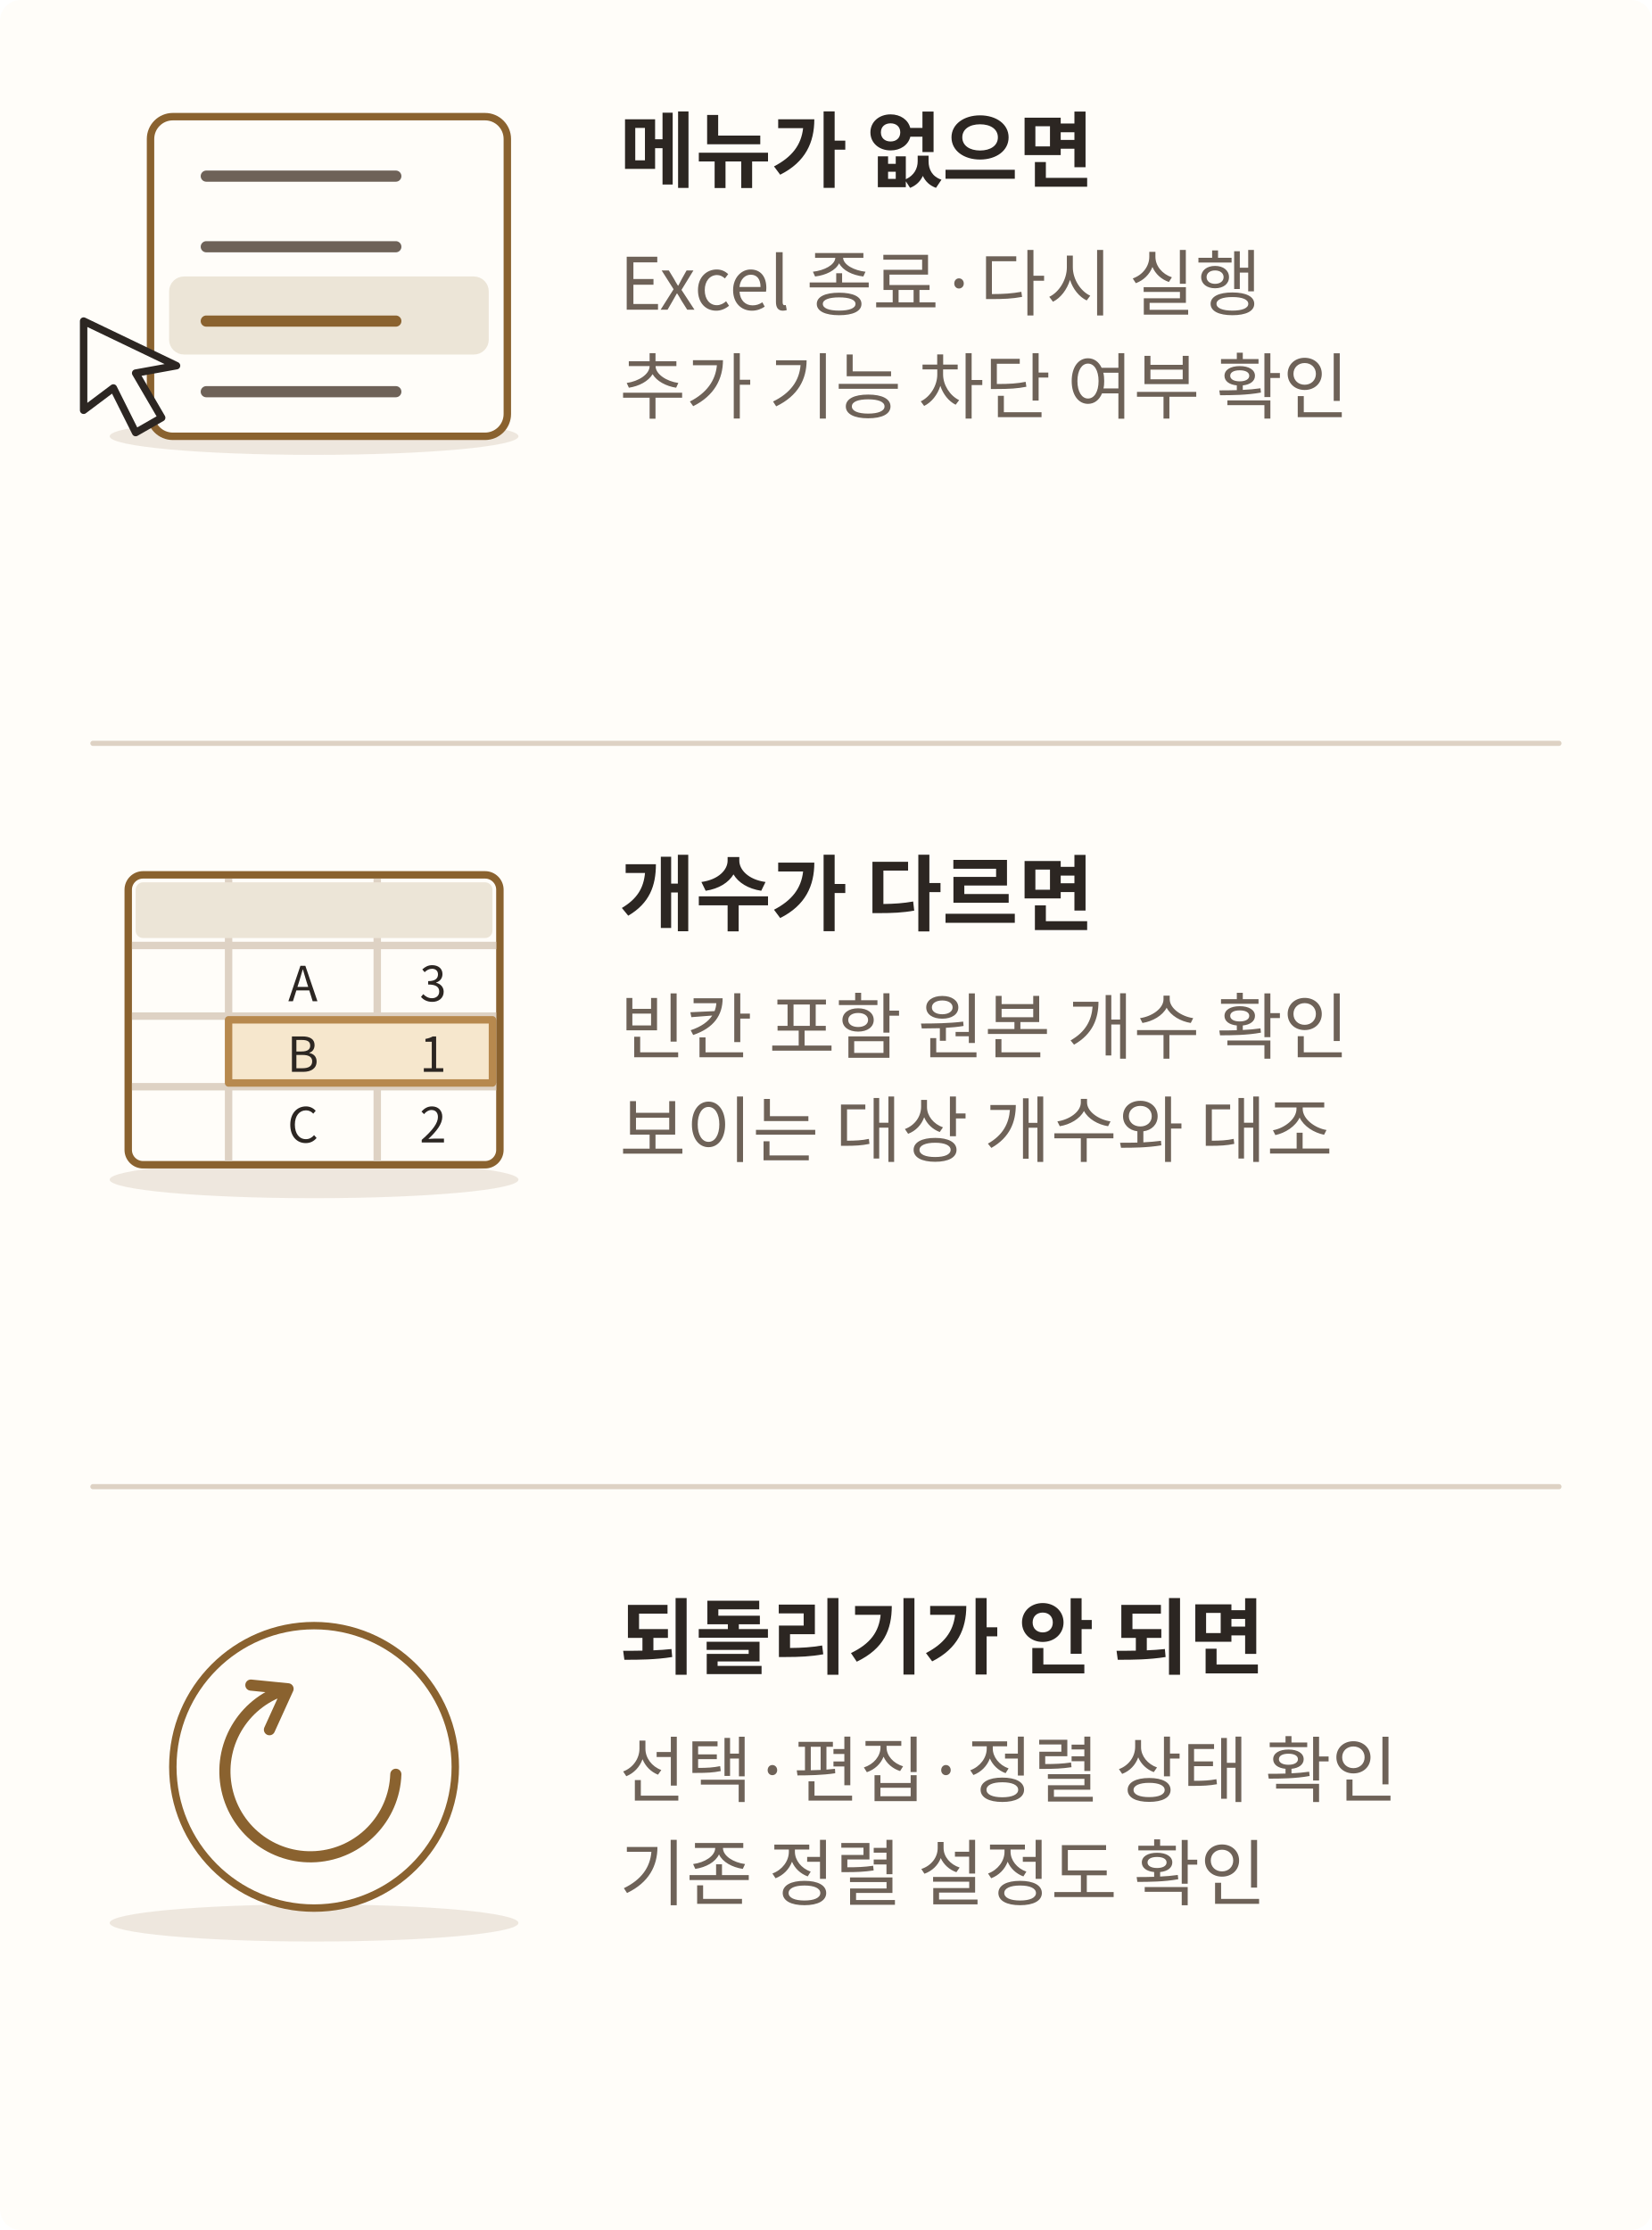
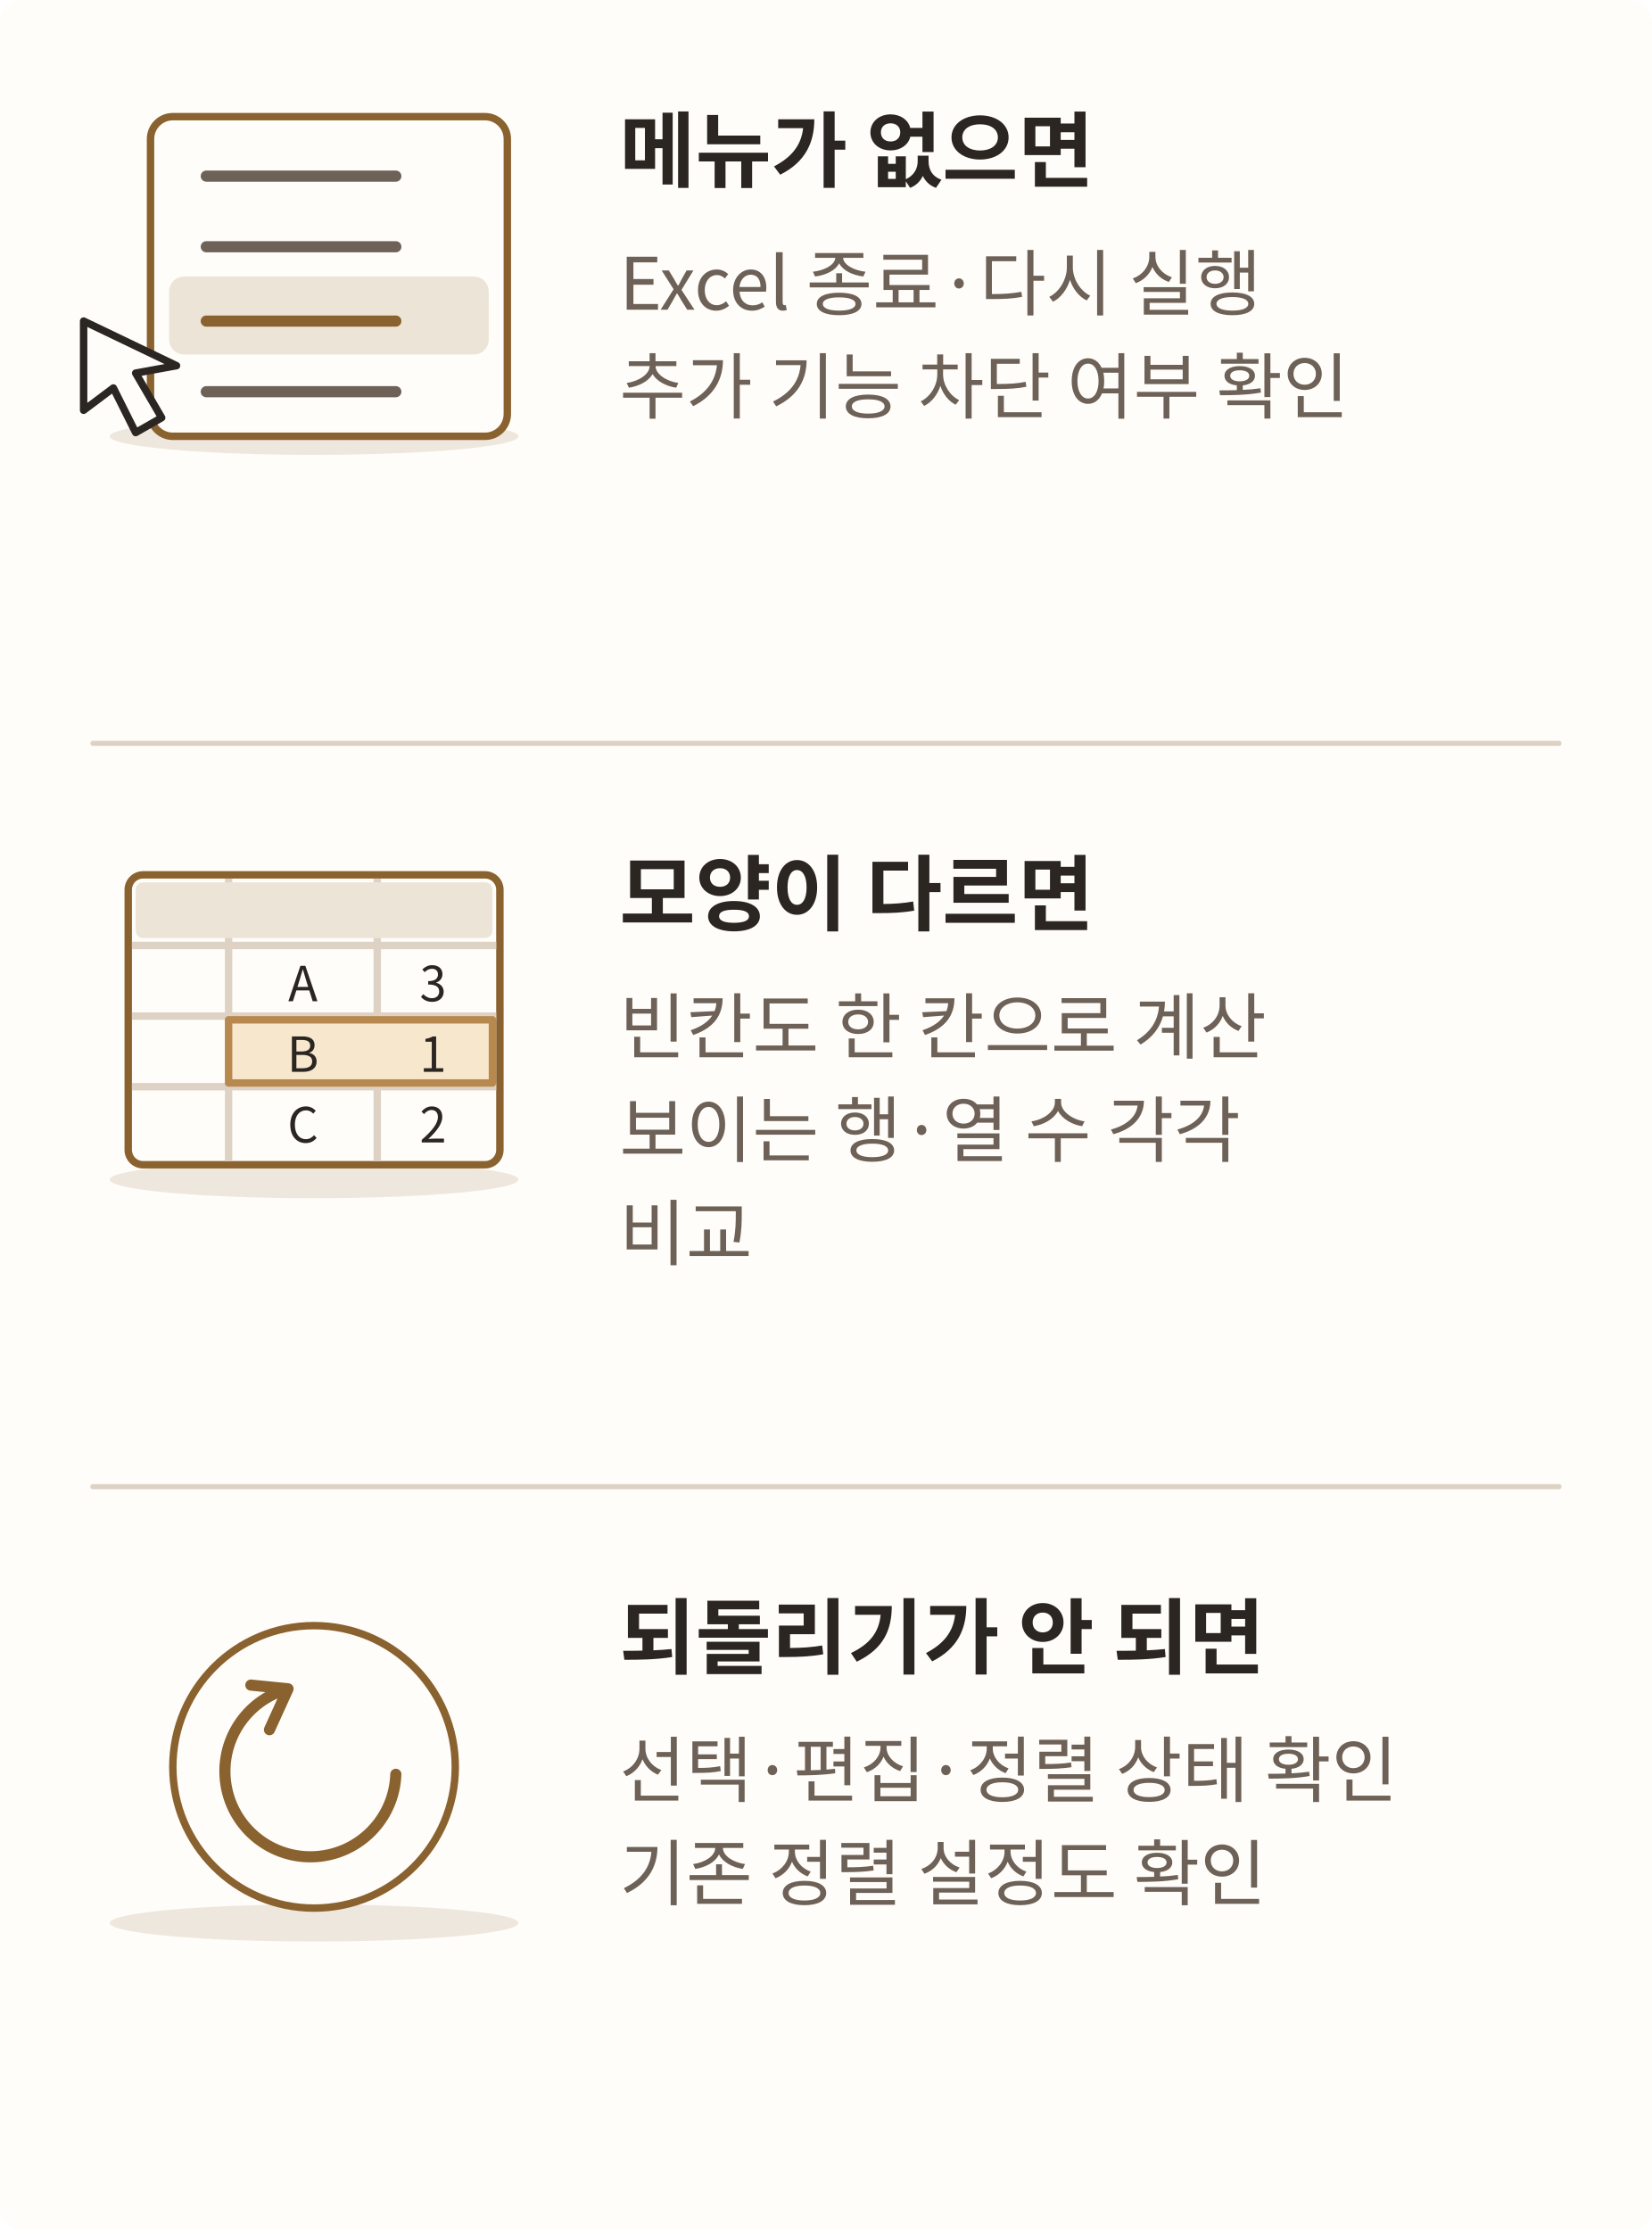
<svg xmlns="http://www.w3.org/2000/svg" width="320" height="432" viewBox="0 0 320 432" role="img" aria-labelledby="title desc">
  <g font-family="Noto Sans CJK KR, Noto Sans KR, Malgun Gothic, Segoe UI, sans-serif">
    <rect width="320" height="432" rx="4" fill="#fffdf9" />
    <g transform="translate(9 19) scale(.72)">
      <ellipse cx="72" cy="91" rx="55" ry="5" fill="#ded2c4" opacity=".5" />
      <rect x="28" y="5" width="96" height="86" rx="6" fill="#fffdf9" stroke="#8a622f" stroke-width="2" />
      <path d="M43 21H94" fill="none" stroke="#6e6258" stroke-width="3" stroke-linecap="round" stroke-linejoin="round" />
      <path d="M43 40H94" fill="none" stroke="#6e6258" stroke-width="3" stroke-linecap="round" stroke-linejoin="round" />
      <rect x="34" y="49" width="84" height="19" rx="3" fill="#ece5d7" stroke="#ece5d7" stroke-width="2" />
      <path d="M43 60H94" fill="none" stroke="#8a622f" stroke-width="3" stroke-linecap="round" stroke-linejoin="round" />
      <path d="M43 79H94" fill="none" stroke="#6e6258" stroke-width="3" stroke-linecap="round" stroke-linejoin="round" />
      <path d="M10 60L10 84L18 78L24 90L31 86L24 74L35 72Z" fill="#fffdf9" stroke="#2c2622" stroke-width="2" stroke-linecap="round" stroke-linejoin="round" />
    </g>
    <text x="120" y="35" font-size="16" fill="#2c2622" font-weight="700" text-anchor="start">메뉴가 없으면</text>
    <text x="120" y="60" font-size="14" fill="#6e6258" font-weight="400" text-anchor="start">Excel 종료·다시 실행</text>
    <text x="120" y="80" font-size="14" fill="#6e6258" font-weight="400" text-anchor="start">추가 기능 차단 여부 확인</text>
    <path d="M18 144H302" fill="none" stroke="#ded2c4" stroke-width="1" stroke-linecap="round" stroke-linejoin="round" />
    <g transform="translate(9 163) scale(.72)">
      <ellipse cx="72" cy="91" rx="55" ry="5" fill="#ded2c4" opacity=".5" />
      <rect x="22" y="9" width="100" height="78" rx="4" fill="#fffdf9" stroke="#8a622f" stroke-width="2" />
      <path d="M23 28H121M49 10V86M89 10V86M23 47H121M23 66H121" fill="none" stroke="#ded2c4" stroke-width="2" />
      <rect x="24" y="11" width="96" height="15" rx="2" fill="#ece5d7" />
      <path d="M49 48H120V65H49Z" fill="#f6e7cd" stroke="#b7894e" stroke-width="2" stroke-linecap="round" stroke-linejoin="round" />
      <text x="69" y="43" font-size="13" fill="#2c2622" font-weight="400" text-anchor="middle">A</text>
      <text x="104" y="43" font-size="13" fill="#2c2622" font-weight="400" text-anchor="middle">3</text>
      <text x="69" y="62" font-size="13" fill="#2c2622" font-weight="400" text-anchor="middle">B</text>
      <text x="104" y="62" font-size="13" fill="#2c2622" font-weight="400" text-anchor="middle">1</text>
      <text x="69" y="81" font-size="13" fill="#2c2622" font-weight="400" text-anchor="middle">C</text>
      <text x="104" y="81" font-size="13" fill="#2c2622" font-weight="400" text-anchor="middle">2</text>
    </g>
-     <text x="120" y="179" font-size="16" fill="#2c2622" font-weight="700" text-anchor="start">개수가 다르면</text>
-     <text x="120" y="204" font-size="14" fill="#6e6258" font-weight="400" text-anchor="start">빈칸 포함 원본 개수 확인</text>
-     <text x="120" y="224" font-size="14" fill="#6e6258" font-weight="400" text-anchor="start">보이는 대상 개수와 대조</text>
+     <text x="120" y="179" font-size="16" fill="#2c2622" font-weight="700" text-anchor="start">모양이 다르면</text>
+     <text x="120" y="204" font-size="14" fill="#6e6258" font-weight="400" text-anchor="start">빈칸도 한 칸으로 계산</text>
+     <text x="120" y="224" font-size="14" fill="#6e6258" font-weight="400" text-anchor="start">보이는 행·열 수 각각</text>
+     <text x="120" y="244" font-size="14" fill="#6e6258" font-weight="400" text-anchor="start">비교</text>
    <path d="M18 288H302" fill="none" stroke="#ded2c4" stroke-width="1" stroke-linecap="round" stroke-linejoin="round" />
    <g transform="translate(9 307) scale(.72)">
      <ellipse cx="72" cy="91" rx="55" ry="5" fill="#ded2c4" opacity=".5" />
      <circle cx="72" cy="49" r="38" fill="#fffdf9" stroke="#8a622f" stroke-width="2" />
      <path d="M94 51A23 23 0 1 1 65 28M65 28L55 27M65 28L60 39" fill="none" stroke="#8a622f" stroke-width="3" stroke-linecap="round" stroke-linejoin="round" />
    </g>
    <text x="120" y="323" font-size="16" fill="#2c2622" font-weight="700" text-anchor="start">되돌리기가 안 되면</text>
    <text x="120" y="348" font-size="14" fill="#6e6258" font-weight="400" text-anchor="start">선택·편집·정렬 상태 확인</text>
    <text x="120" y="368" font-size="14" fill="#6e6258" font-weight="400" text-anchor="start">기존 정렬 설정도 확인</text>
  </g>
</svg>
